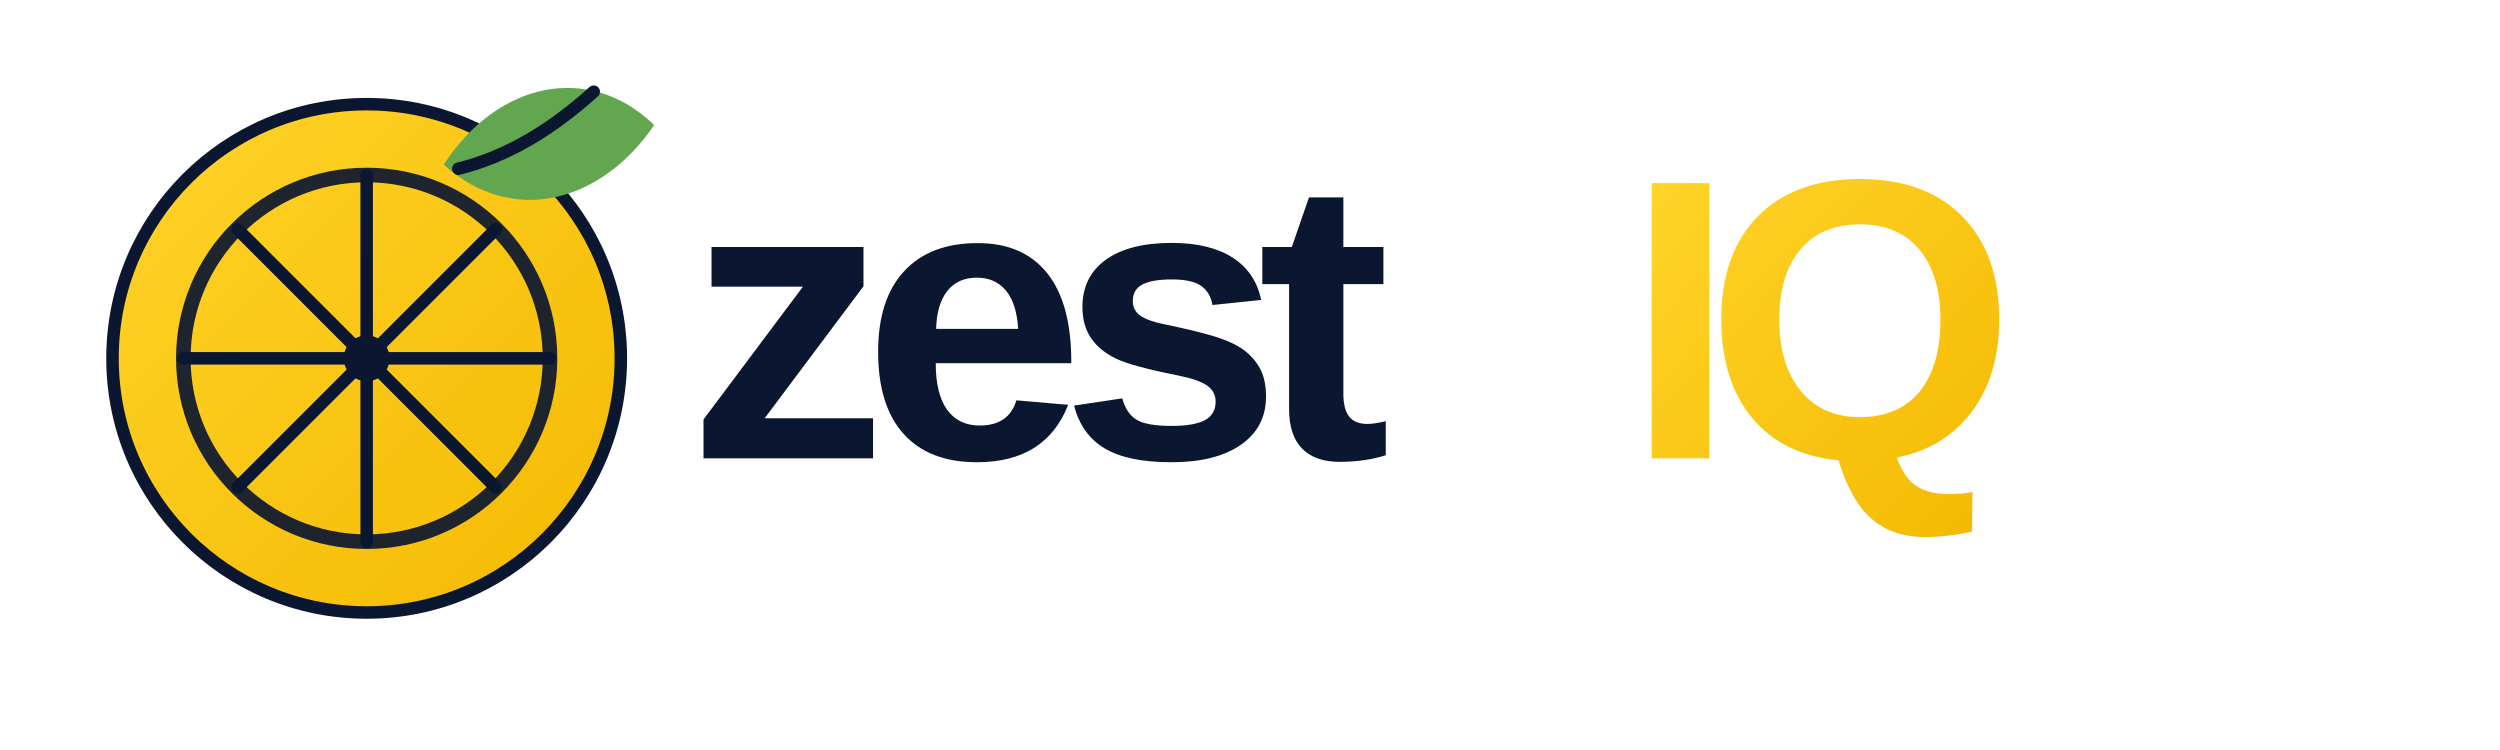
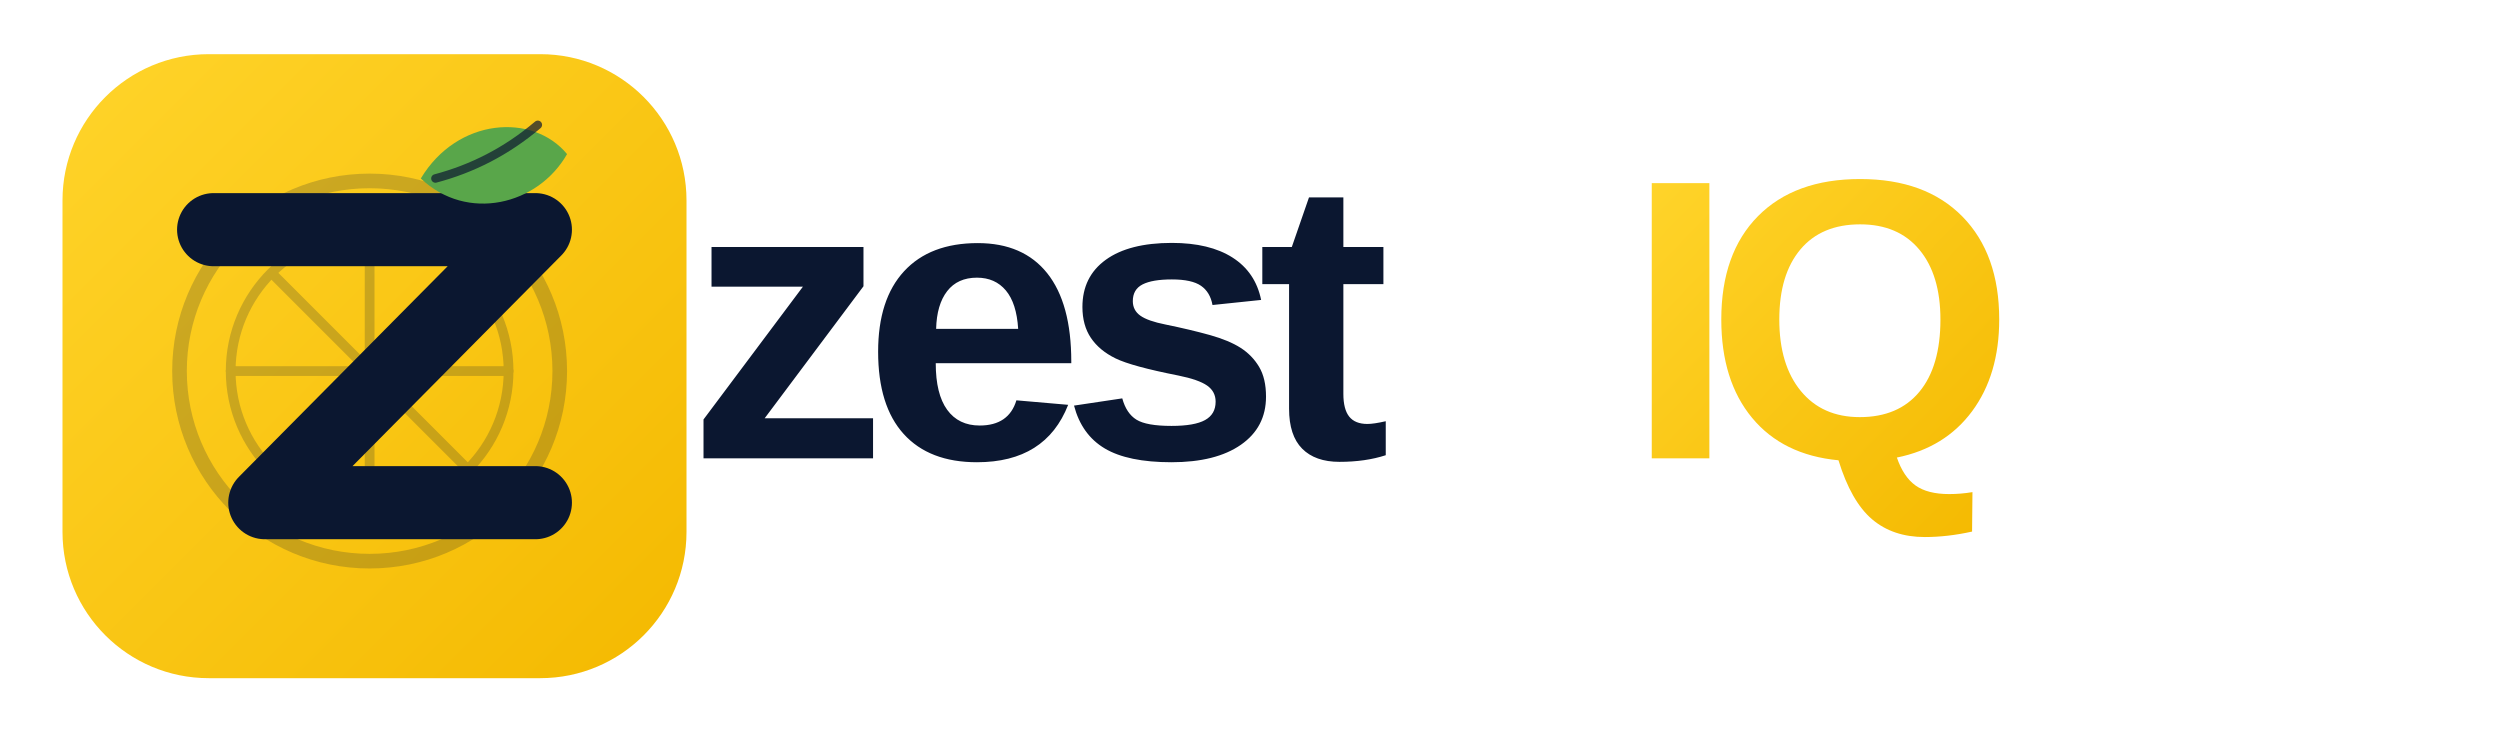
<svg xmlns="http://www.w3.org/2000/svg" viewBox="0 0 1200 360" role="img" aria-label="ZestIQ">
  <defs>
    <linearGradient id="yellow" x1="0" x2="1" y1="0" y2="1">
      <stop stop-color="#FFD42A" />
      <stop offset="1" stop-color="#F4B900" />
    </linearGradient>
    <linearGradient id="navy" x1="0" x2="1" y1="0" y2="1">
      <stop stop-color="#14223D" />
      <stop offset="1" stop-color="#071126" />
    </linearGradient>
  </defs>
-   <g transform="translate(30 26)">
-     <circle cx="146" cy="146" r="122" fill="url(#yellow)" stroke="#0B1730" stroke-width="6" />
-     <circle cx="146" cy="146" r="88" fill="none" stroke="#0B1730" stroke-width="7" opacity=".92" />
-     <path d="M146 58v176M58 146h176M84 84l124 124M208 84L84 208" stroke="#0B1730" stroke-width="6" stroke-linecap="round" />
-     <circle cx="146" cy="146" r="11" fill="#0B1730" />
-     <path d="M183 53c26-40 70-49 101-19-25 37-68 49-101 19Z" fill="#62A650" />
-     <path d="M190 55c24-6 45-19 65-37" fill="none" stroke="#0B1730" stroke-width="6" stroke-linecap="round" />
+   <g transform="translate(30 26) scale(1.17)">
+     <rect width="256" height="256" rx="60" fill="url(#yellow)" />
+     <g fill="none" stroke="#0B1730" stroke-linecap="round" opacity=".2">
+       <circle cx="126" cy="130" r="78" stroke-width="6" />
+       <circle cx="126" cy="130" r="57" stroke-width="4" />
+       <path d="M126 73v114M69 130h114M86 90l80 80M166 90l-80 80" stroke-width="4" />
+     </g>
+     <path d="M62 72h132L83 184h111" fill="none" stroke="#0B1730" stroke-width="30" stroke-linecap="round" stroke-linejoin="round" />
+     <path d="M147 51c15-25 46-27 60-10-12 21-41 28-60 10Z" fill="#59A64A" />
+     <path d="M153 51c15-4 29-11 42-22" fill="none" stroke="#0B1730" stroke-width="3.5" stroke-linecap="round" opacity=".7" />
  </g>
  <text x="330" y="220" fill="#0B1730" font-family="Arial Rounded MT Bold, Arial, Helvetica, sans-serif" font-size="192" font-weight="900" letter-spacing="-12">zest</text>
  <text x="780" y="220" fill="url(#yellow)" font-family="Arial Rounded MT Bold, Arial, Helvetica, sans-serif" font-size="192" font-weight="900" letter-spacing="-15">IQ</text>
</svg>
